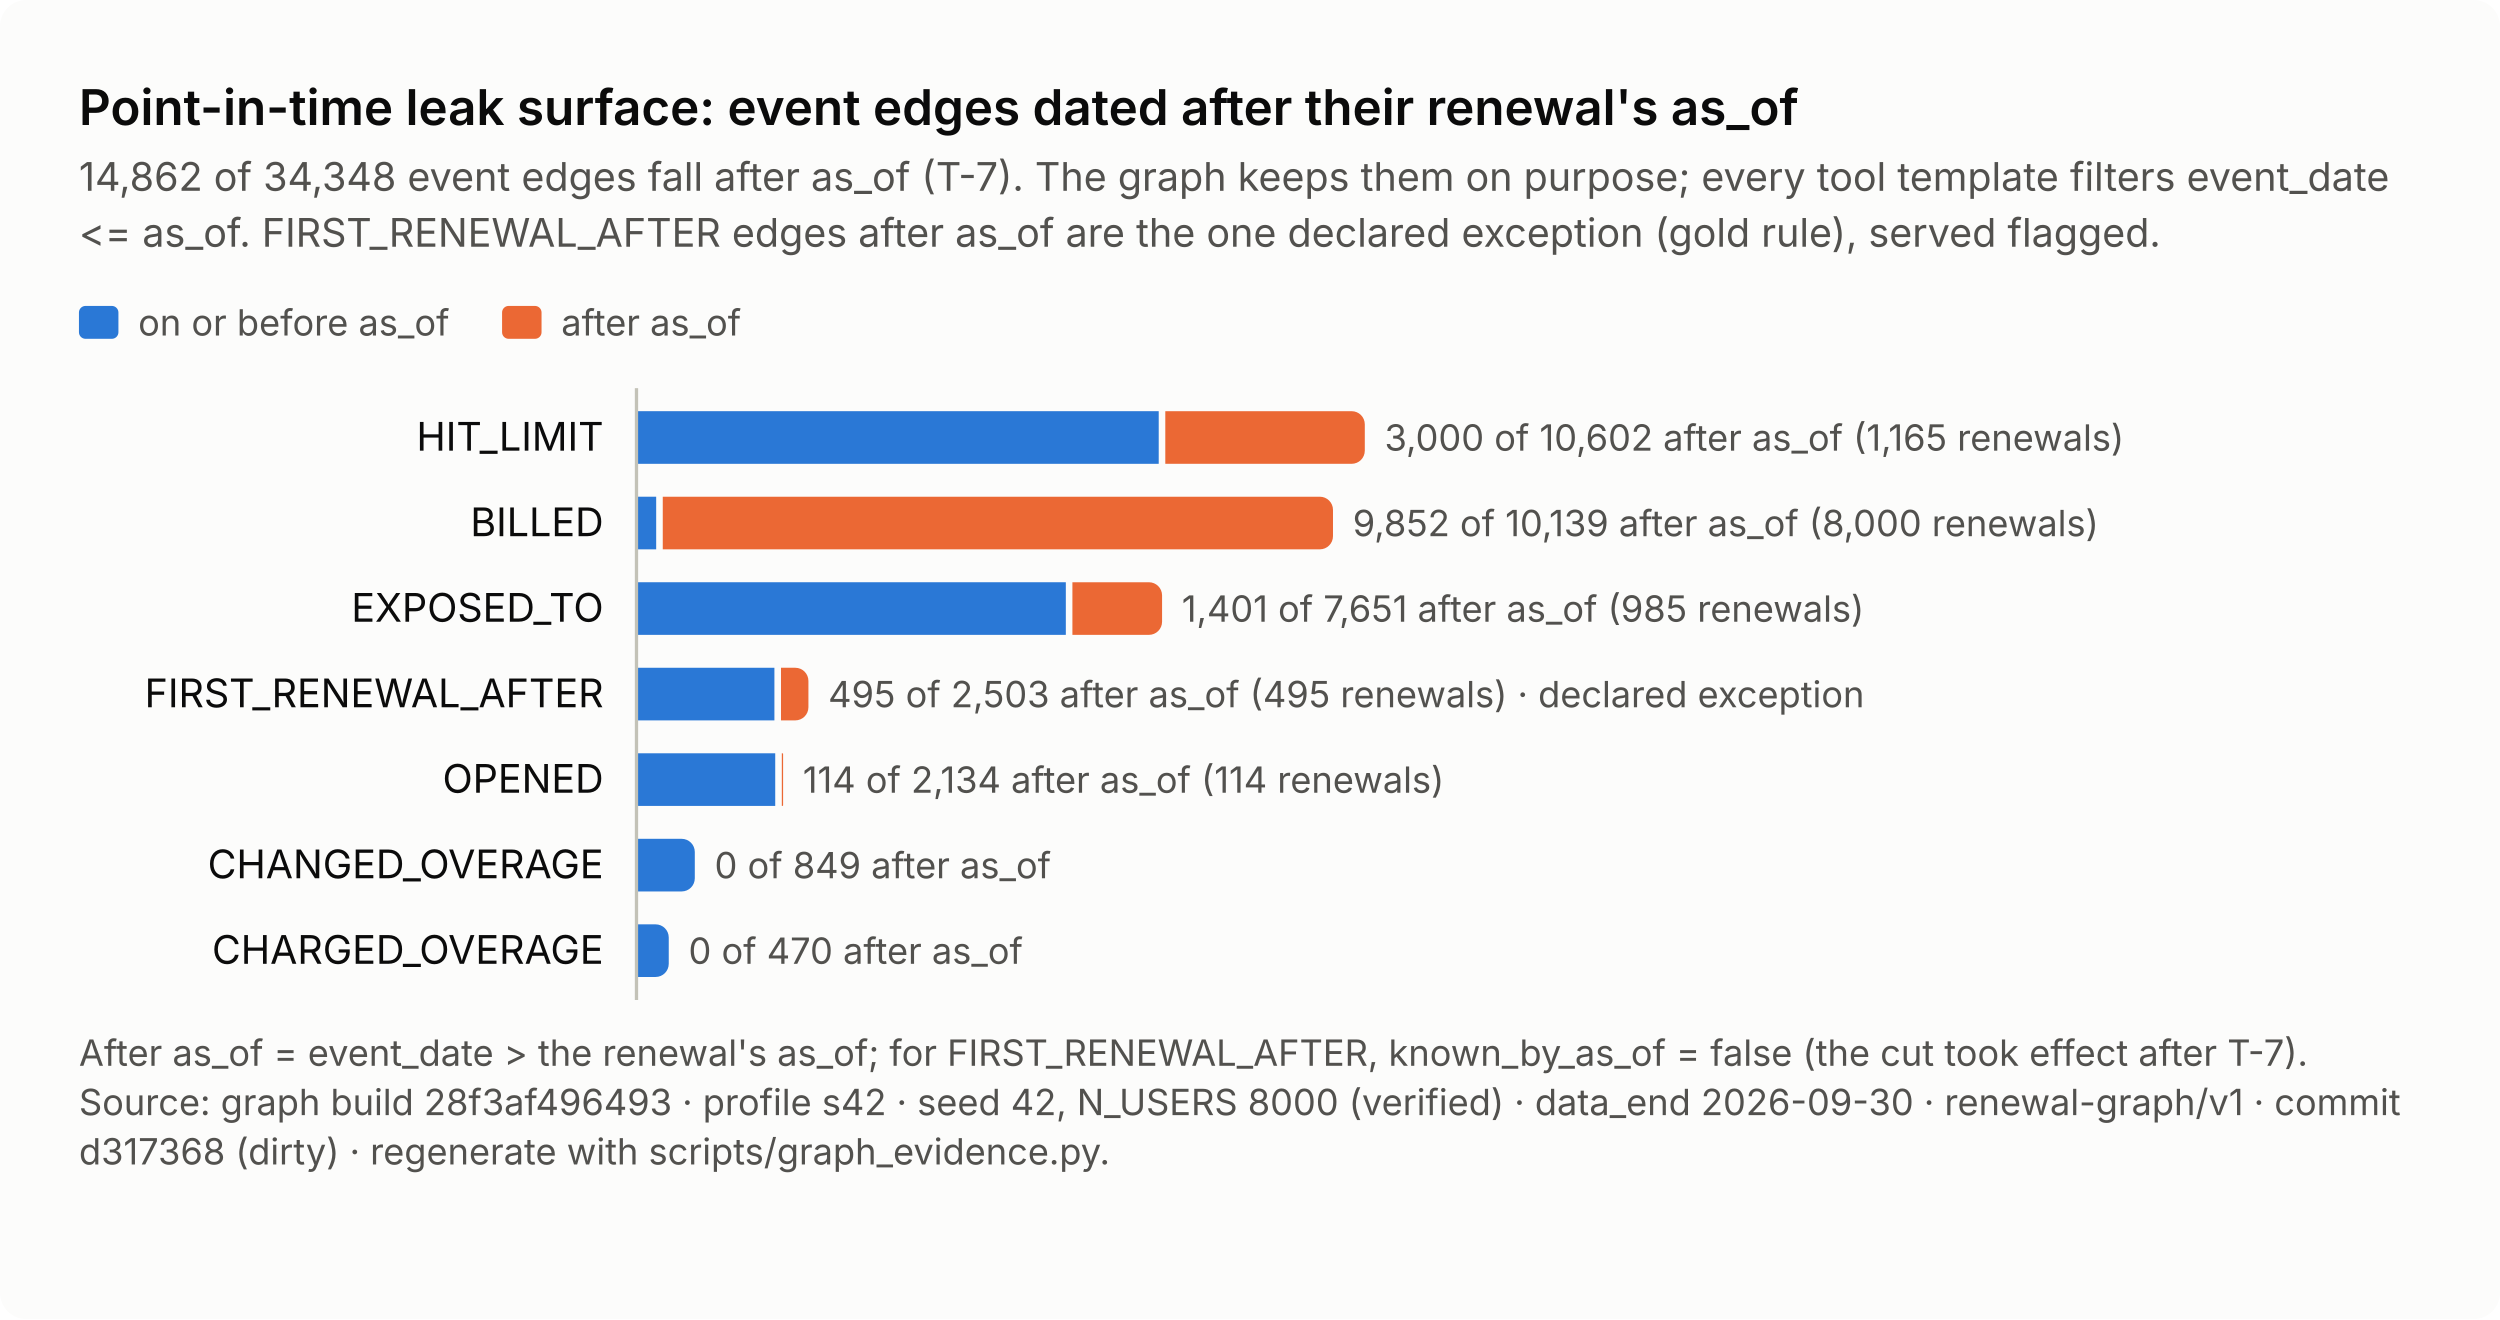
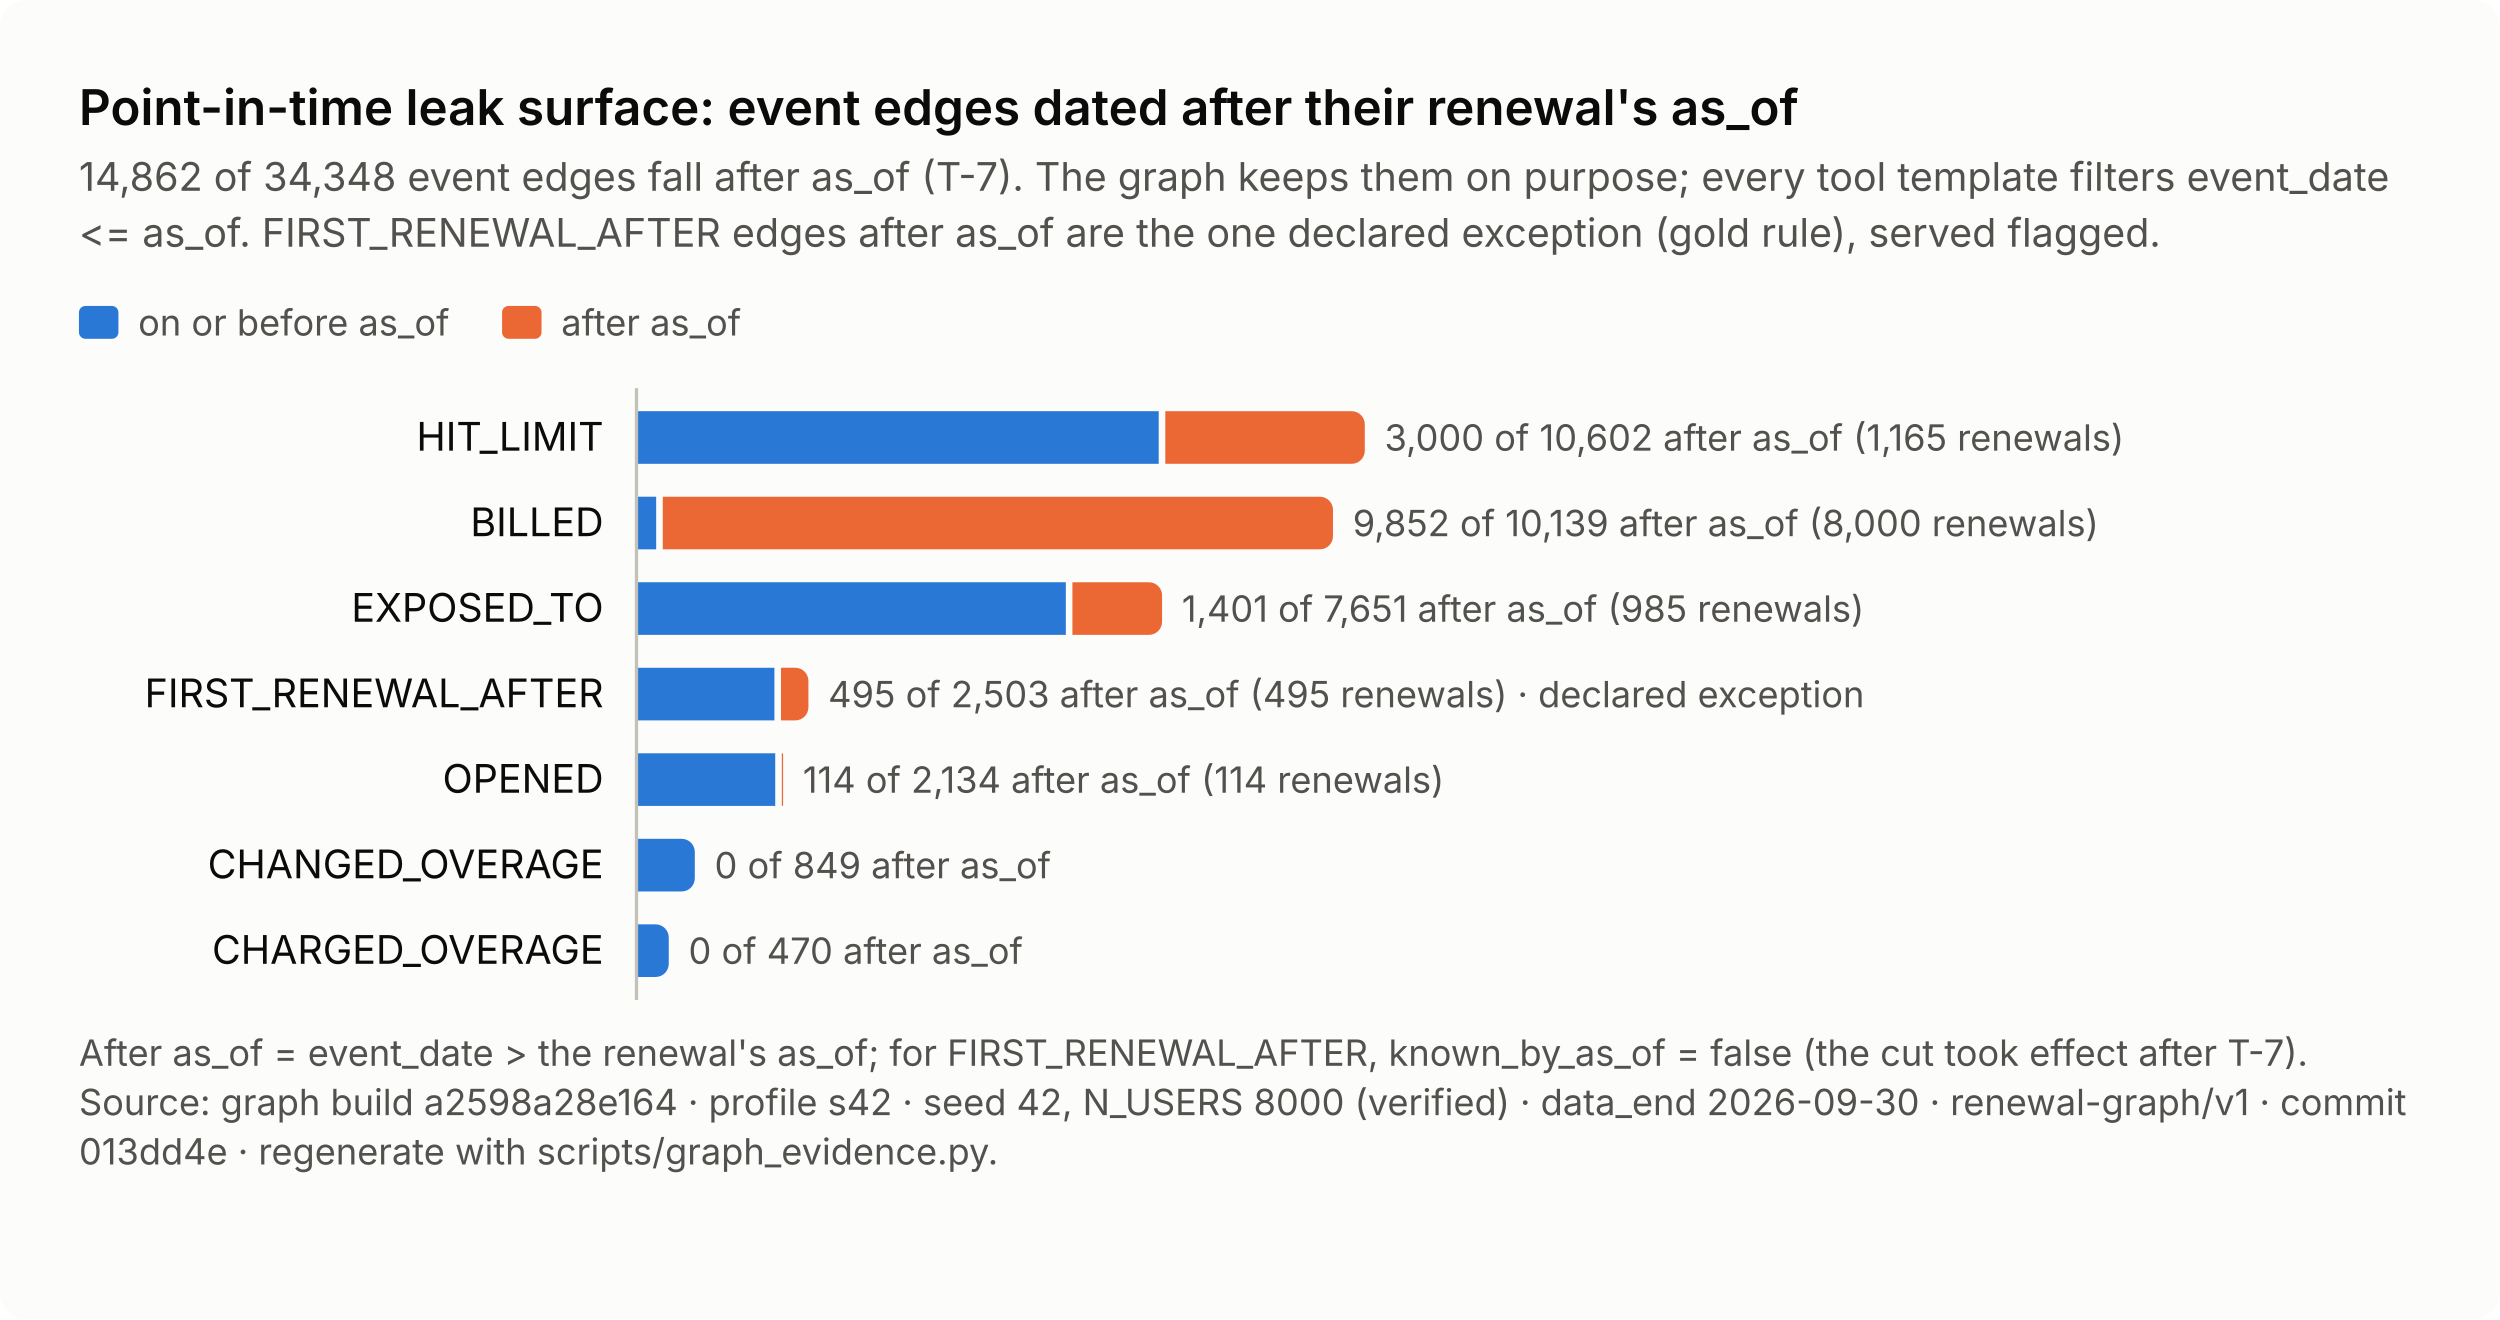
<svg xmlns="http://www.w3.org/2000/svg" width="760" height="401" viewBox="0 0 760 401" role="img" font-family="system-ui, -apple-system, 'Segoe UI', sans-serif">
  <rect width="760" height="401" rx="8" fill="#fcfcfb" />
  <text x="24" y="38" font-size="15" fill="#0b0b0b" font-weight="600">Point-in-time leak surface: event edges dated after their renewal's as_of</text>
  <text x="24" y="58" font-size="12" fill="#52514e">14,862 of 34,348 event edges fall after as_of (T-7). The graph keeps them on purpose; every tool template filters event_date</text>
  <text x="24" y="75" font-size="12" fill="#52514e">&lt;= as_of. FIRST_RENEWAL_AFTER edges after as_of are the one declared exception (gold rule), served flagged.</text>
  <rect x="24" y="93" width="12" height="10" fill="#2a78d6" rx="2" />
  <text x="42" y="102" font-size="11" fill="#52514e">on or before as_of</text>
  <rect x="152.63" y="93" width="12" height="10" fill="#eb6834" rx="2" />
  <text x="170.63" y="102" font-size="11" fill="#52514e">after as_of</text>
  <g>
    <text x="183.49" y="137" font-size="12" fill="#0b0b0b" text-anchor="end">HIT_LIMIT</text>
    <path d="M193.49 125H352.25V141H193.49Z" fill="#2a78d6" />
    <path d="M354.25 125H410.9A4 4 0 0 1 414.9 129V137A4 4 0 0 1 410.9 141H354.25Z" fill="#eb6834" />
    <text x="420.9" y="137" font-size="11" fill="#52514e" font-variant-numeric="tabular-nums">3,000 of 10,602 after as_of (1,165 renewals)</text>
  </g>
  <g>
    <text x="183.49" y="163" font-size="12" fill="#0b0b0b" text-anchor="end">BILLED</text>
    <path d="M193.49 151H199.48V167H193.49Z" fill="#2a78d6" />
    <path d="M201.48 151H401.23A4 4 0 0 1 405.23 155V163A4 4 0 0 1 401.23 167H201.48Z" fill="#eb6834" />
    <text x="411.23" y="163" font-size="11" fill="#52514e" font-variant-numeric="tabular-nums">9,852 of 10,139 after as_of (8,000 renewals)</text>
  </g>
  <g>
    <text x="183.49" y="189" font-size="12" fill="#0b0b0b" text-anchor="end">EXPOSED_TO</text>
    <path d="M193.49 177H324.01V193H193.49Z" fill="#2a78d6" />
    <path d="M326.01 177H349.27A4 4 0 0 1 353.27 181V189A4 4 0 0 1 349.27 193H326.01Z" fill="#eb6834" />
    <text x="359.27" y="189" font-size="11" fill="#52514e" font-variant-numeric="tabular-nums">1,401 of 7,651 after as_of (985 renewals)</text>
  </g>
  <g>
    <text x="183.49" y="215" font-size="12" fill="#0b0b0b" text-anchor="end">FIRST_RENEWAL_AFTER</text>
    <path d="M193.49 203H235.42V219H193.49Z" fill="#2a78d6" />
    <path d="M237.42 203H241.76A4 4 0 0 1 245.76 207V215A4 4 0 0 1 241.76 219H237.42Z" fill="#eb6834" />
    <text x="251.76" y="215" font-size="11" fill="#52514e" font-variant-numeric="tabular-nums">495 of 2,503 after as_of (495 renewals) · declared exception</text>
  </g>
  <g>
    <text x="183.49" y="241" font-size="12" fill="#0b0b0b" text-anchor="end">OPENED</text>
    <path d="M193.49 229H235.67V245H193.49Z" fill="#2a78d6" />
    <path d="M237.67 229H237.86A0.19 0.19 0 0 1 238.06 229.19V244.81A0.19 0.19 0 0 1 237.86 245H237.67Z" fill="#eb6834" />
    <text x="244.06" y="241" font-size="11" fill="#52514e" font-variant-numeric="tabular-nums">114 of 2,134 after as_of (114 renewals)</text>
  </g>
  <g>
    <text x="183.49" y="267" font-size="12" fill="#0b0b0b" text-anchor="end">CHANGED_OVERAGE</text>
    <path d="M193.49 255H207.22A4 4 0 0 1 211.22 259V267A4 4 0 0 1 207.22 271H193.49Z" fill="#2a78d6" />
    <text x="217.22" y="267" font-size="11" fill="#52514e" font-variant-numeric="tabular-nums">0 of 849 after as_of</text>
  </g>
  <g>
    <text x="183.49" y="293" font-size="12" fill="#0b0b0b" text-anchor="end">CHARGED_OVERAGE</text>
    <path d="M193.49 281H199.3A4 4 0 0 1 203.3 285V293A4 4 0 0 1 199.3 297H193.49Z" fill="#2a78d6" />
    <text x="209.3" y="293" font-size="11" fill="#52514e" font-variant-numeric="tabular-nums">0 of 470 after as_of</text>
  </g>
  <line x1="193.49" y1="118" x2="193.49" y2="304" stroke="#c3c2b7" stroke-width="1" />
  <text x="24" y="324" font-size="11" fill="#52514e">After as_of = event_date &gt; the renewal's as_of; for FIRST_RENEWAL_AFTER, known_by_as_of = false (the cut took effect after T-7).</text>
-   <text x="24" y="339" font-size="11" fill="#52514e">Source: graph build 28f3af496493 · profile s42 · seed 42, N_USERS 8000 (verified) · data_end 2026-09-30 · renewal-graph/v1 · commit</text>
-   <text x="24" y="354" font-size="11" fill="#52514e">d317368 (dirty) · regenerate with scripts/graph_evidence.py.</text>
+   <text x="24" y="339" font-size="11" fill="#52514e">Source: graph build a2598a28e164 · profile s42 · seed 42, N_USERS 8000 (verified) · data_end 2026-09-30 · renewal-graph/v1 · commit</text>
+   <text x="24" y="354" font-size="11" fill="#52514e">013dd4e · regenerate with scripts/graph_evidence.py.</text>
</svg>
